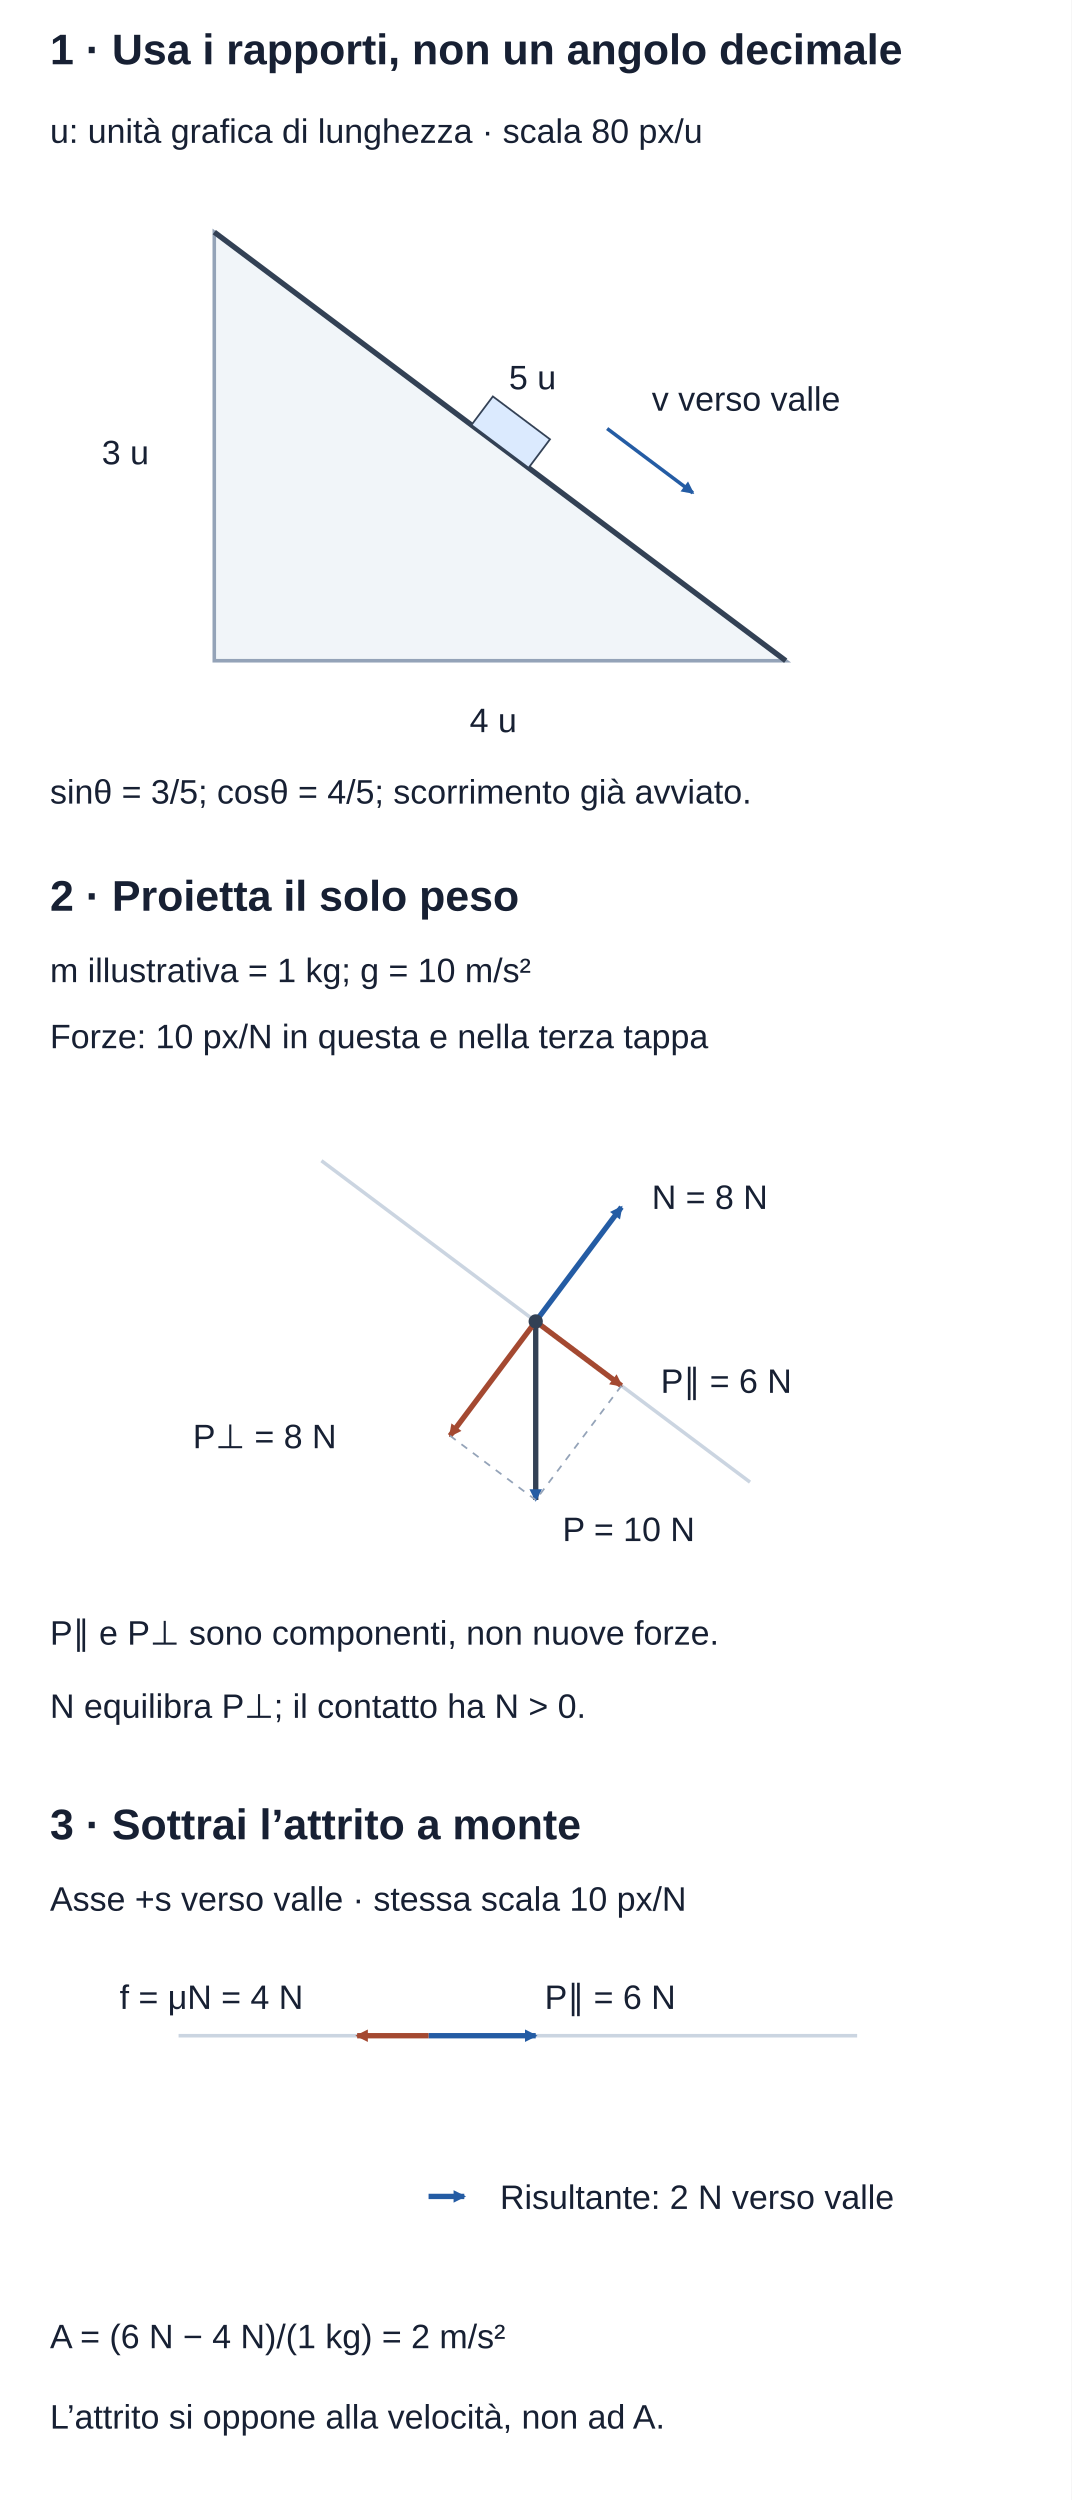
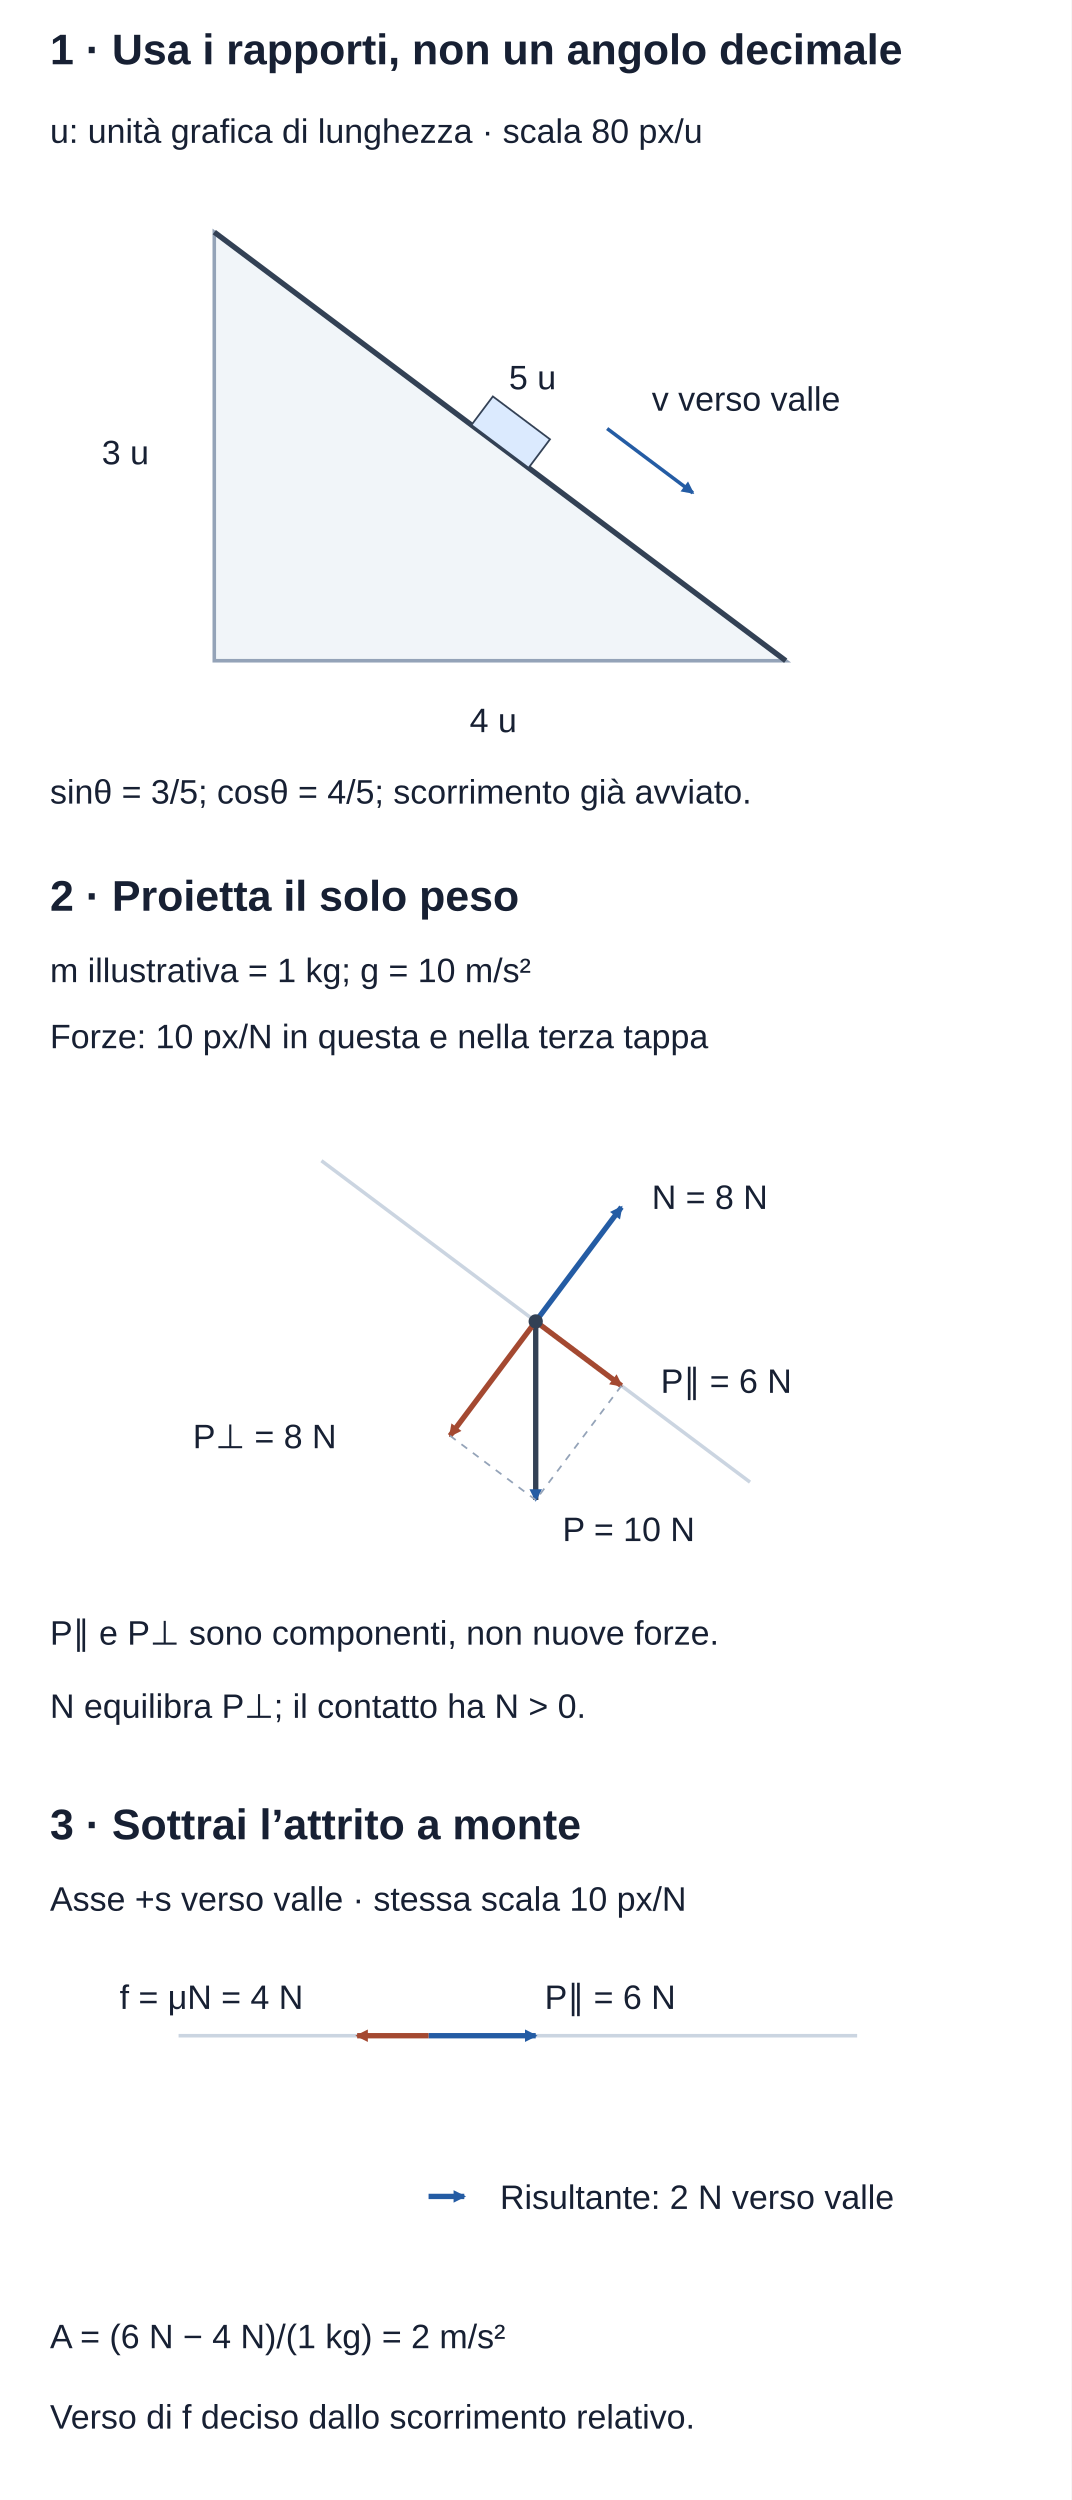
<svg xmlns="http://www.w3.org/2000/svg" width="600" height="1400" viewBox="0 0 600 1400" role="img" aria-labelledby="title desc">
  <defs>
    <marker id="a" markerUnits="userSpaceOnUse" markerWidth="7" markerHeight="7" refX="6" refY="3.5" orient="auto">
      <path d="M0 0L7 3.5L0 7Z" fill="#245ca4" />
    </marker>
    <marker id="r" markerUnits="userSpaceOnUse" markerWidth="7" markerHeight="7" refX="6" refY="3.5" orient="auto">
      <path d="M0 0L7 3.5L0 7Z" fill="#a44931" />
    </marker>
  </defs>
  <rect width="600" height="1400" fill="white" />
  <g font-family="Arial,sans-serif" font-size="19" fill="#172033">
    <text x="28" y="36" font-size="24" font-weight="bold">1 · Usa i rapporti, non un angolo decimale</text>
    <text x="28" y="80">u: unità grafica di lunghezza · scala 80 px/u</text>
    <path d="M120 130V370H440Z" fill="#f1f5f9" stroke="#94a3b8" stroke-width="2" />
    <path d="M120 130L440 370" stroke="#334155" stroke-width="3" />
    <path d="M264 238L296 262L308 246L276 222Z" fill="#dbeafe" stroke="#334155" />
    <path d="M340 240L388 276" stroke="#245ca4" stroke-width="2" marker-end="url(#a)" />
    <text x="57" y="260">3 u</text>
    <text x="263" y="410">4 u</text>
    <text x="285" y="218">5 u</text>
    <text x="365" y="230">v verso valle</text>
    <text x="28" y="450">sinθ = 3/5; cosθ = 4/5; scorrimento già avviato.</text>
    <text x="28" y="510" font-size="24" font-weight="bold">2 · Proietta il solo peso</text>
    <text x="28" y="550">m illustrativa = 1 kg; g = 10 m/s²</text>
    <text x="28" y="587">Forze: 10 px/N in questa e nella terza tappa</text>
    <path d="M180 650L420 830" stroke="#cbd5e1" stroke-width="2" />
    <path d="M300 740V840" stroke="#334155" stroke-width="3" marker-end="url(#a)" />
    <path d="M300 740L348 776" stroke="#a44931" stroke-width="3" marker-end="url(#r)" />
    <path d="M300 740L252 804" stroke="#a44931" stroke-width="3" marker-end="url(#r)" />
    <path d="M300 740L348 676" stroke="#245ca4" stroke-width="3" marker-end="url(#a)" />
    <path d="M348 776L300 840M252 804L300 840" stroke="#94a3b8" stroke-dasharray="4 4" fill="none" />
    <circle cx="300" cy="740" r="4" fill="#334155" />
    <text x="365" y="677">N = 8 N</text>
    <text x="370" y="780">P∥ = 6 N</text>
    <text x="108" y="811">P⊥ = 8 N</text>
    <text x="315" y="863">P = 10 N</text>
    <text x="28" y="921">P∥ e P⊥ sono componenti, non nuove forze.</text>
    <text x="28" y="962">N equilibra P⊥; il contatto ha N &gt; 0.</text>
    <text x="28" y="1030" font-size="24" font-weight="bold">3 · Sottrai l’attrito a monte</text>
    <text x="28" y="1070">Asse +s verso valle · stessa scala 10 px/N</text>
    <path d="M100 1140H480" stroke="#cbd5e1" stroke-width="2" />
    <path d="M240 1140H300" stroke="#245ca4" stroke-width="3" marker-end="url(#a)" />
    <path d="M240 1140H200" stroke="#a44931" stroke-width="3" marker-end="url(#r)" />
    <text x="305" y="1125">P∥ = 6 N</text>
    <text x="67" y="1125">f = μN = 4 N</text>
    <path d="M240 1230H260" stroke="#245ca4" stroke-width="3" marker-end="url(#a)" />
    <text x="280" y="1237">Risultante: 2 N verso valle</text>
    <text x="28" y="1315">A = (6 N − 4 N)/(1 kg) = 2 m/s²</text>
-     <text x="28" y="1360">L’attrito si oppone alla velocità, non ad A.</text>
+     <text x="28" y="1360">Verso di f deciso dallo scorrimento relativo.</text>
  </g>
</svg>
